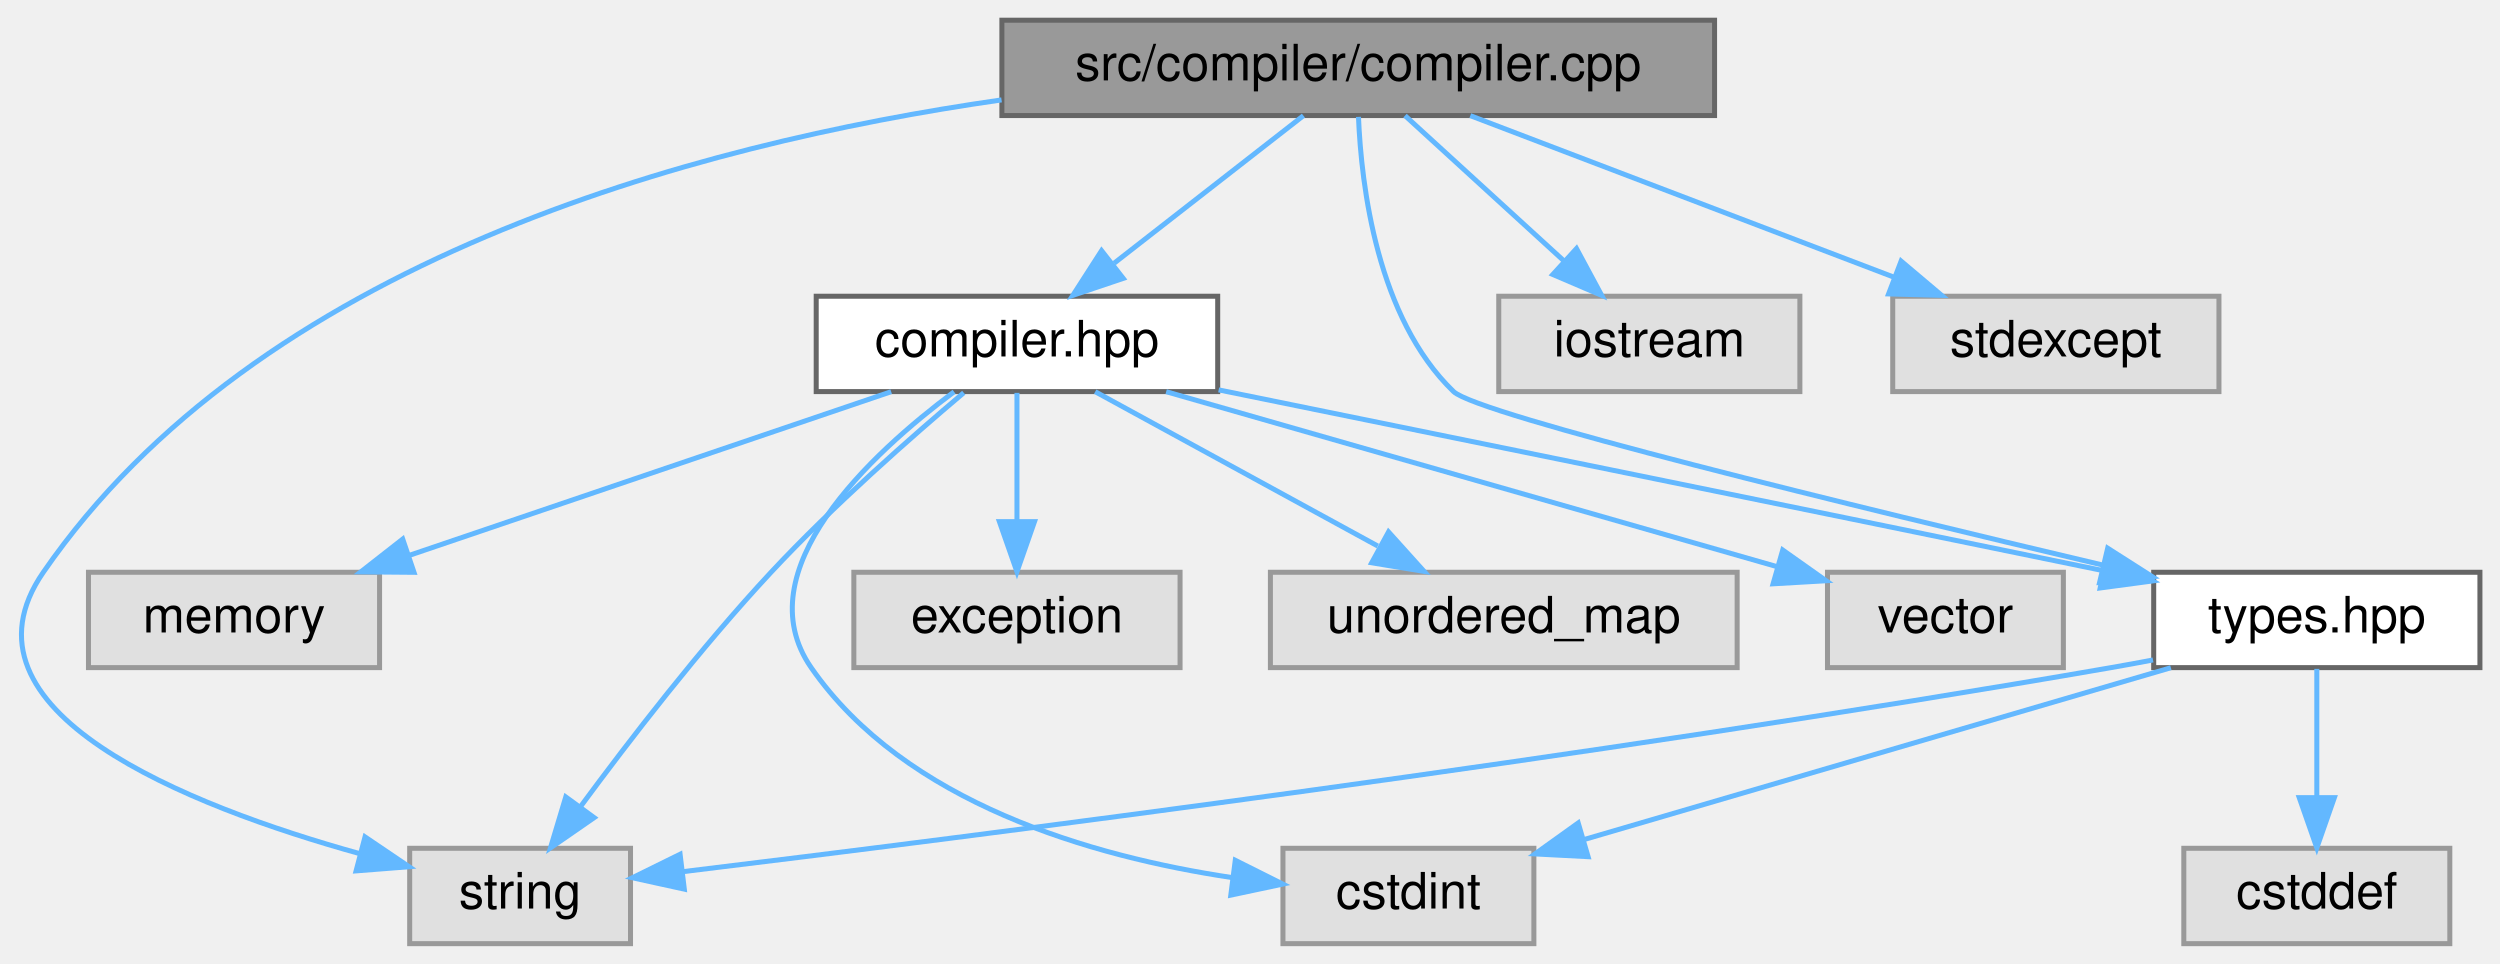
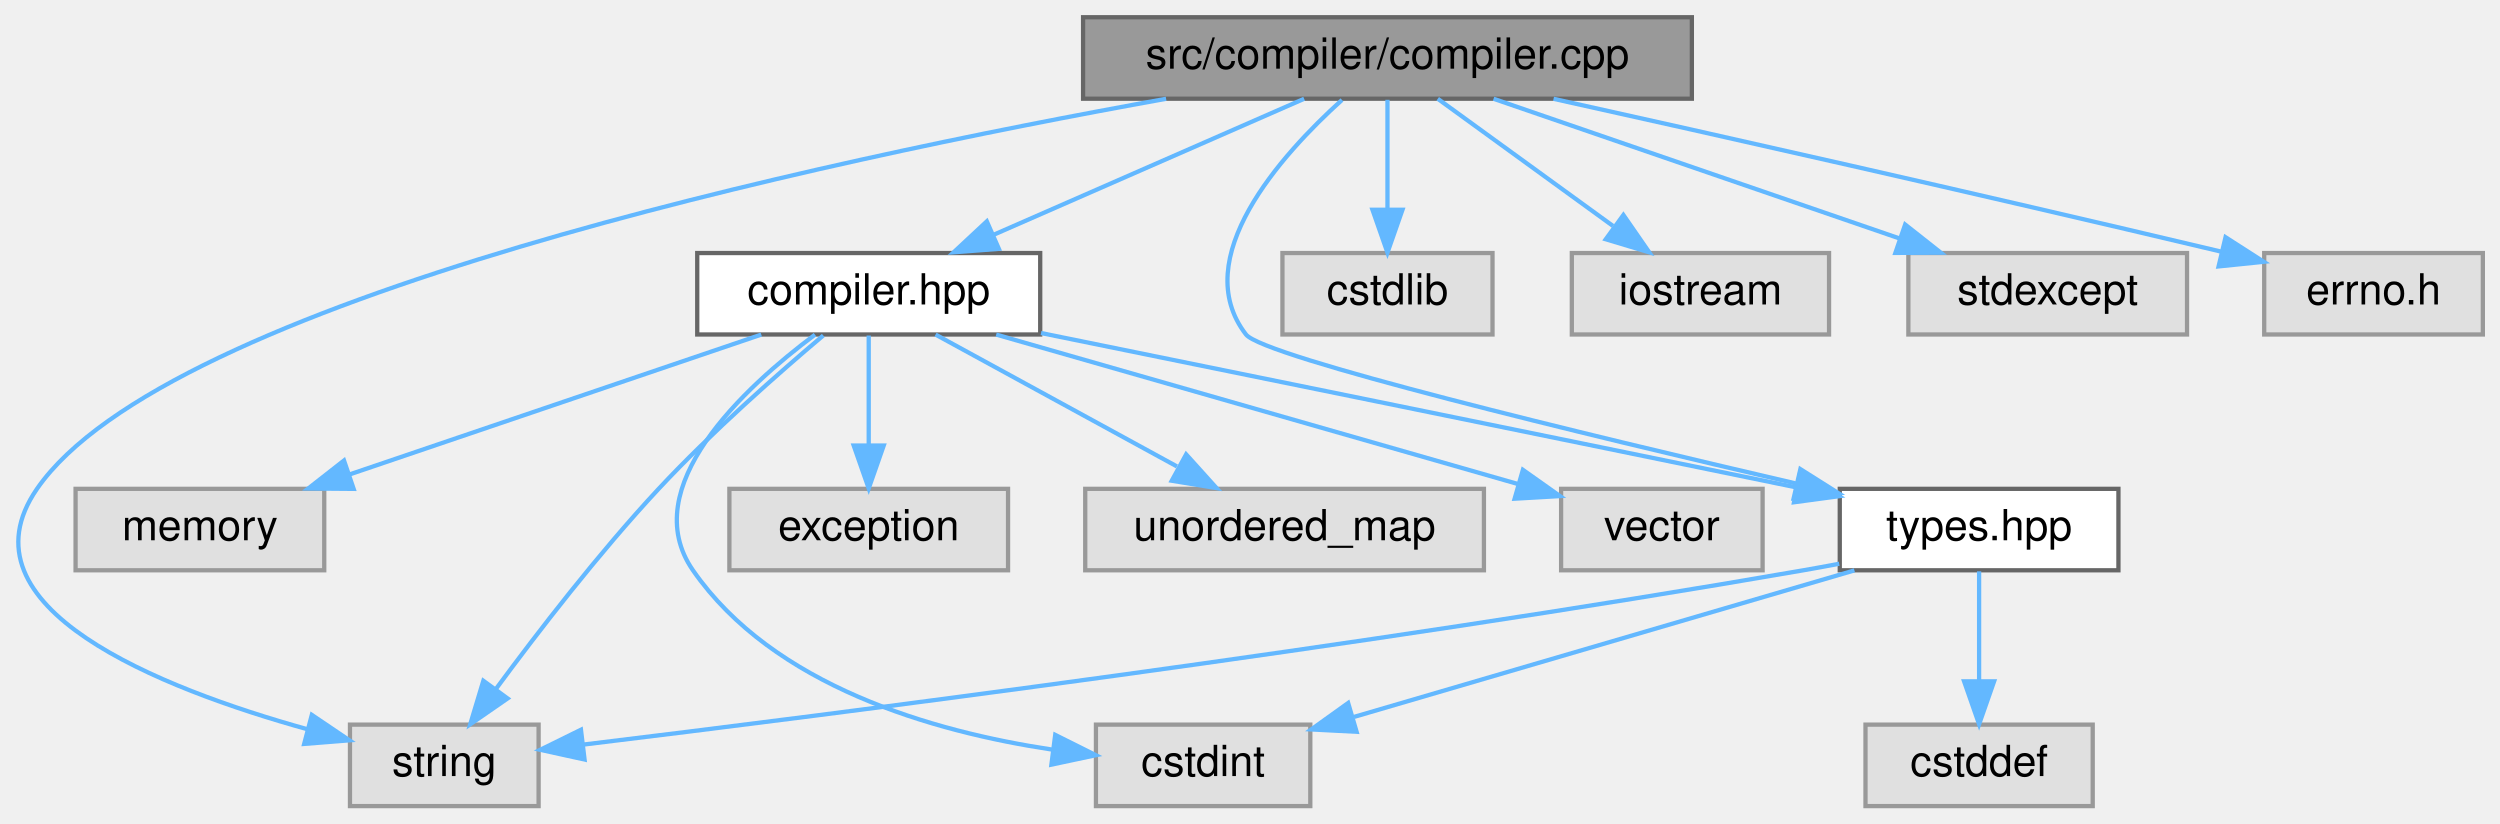
- <svg xmlns="http://www.w3.org/2000/svg" xmlns:xlink="http://www.w3.org/1999/xlink" width="498pt" height="192pt" viewBox="0.00 0.00 498.13 192.00">
+ <svg xmlns="http://www.w3.org/2000/svg" xmlns:xlink="http://www.w3.org/1999/xlink" width="583pt" height="192pt" viewBox="0.00 0.00 583.13 192.00">
  <g id="graph0" class="graph" transform="scale(1 1) rotate(0) translate(4 188)">
    <g id="Node000001" class="node">
      <g id="a_Node000001">
        <a xlink:title=" ">
-           <polygon fill="#999999" stroke="#666666" points="337.63,-184 195.63,-184 195.63,-165 337.63,-165 337.63,-184" />
-           <text text-anchor="middle" x="266.63" y="-172" font-family="Helvetica,sans-Serif" font-size="10.00">src/compiler/compiler.cpp</text>
+           <polygon fill="#999999" stroke="#666666" points="390.63,-184 248.63,-184 248.63,-165 390.63,-165 390.63,-184" />
+           <text text-anchor="middle" x="319.63" y="-172" font-family="Helvetica,sans-Serif" font-size="10.00">src/compiler/compiler.cpp</text>
        </a>
      </g>
    </g>
    <g id="Node000002" class="node">
      <g id="a_Node000002">
        <a xlink:href="compiler_8hpp.html" target="_top" xlink:title=" ">
          <polygon fill="white" stroke="#666666" points="238.63,-129 158.63,-129 158.63,-110 238.63,-110 238.63,-129" />
          <text text-anchor="middle" x="198.63" y="-117" font-family="Helvetica,sans-Serif" font-size="10.00">compiler.hpp</text>
        </a>
      </g>
    </g>
    <g id="edge1_Node000001_Node000002" class="edge">
      <g id="a_edge1_Node000001_Node000002">
        <a xlink:title=" ">
-           <path fill="none" stroke="#63b8ff" d="M255.71,-164.98C245.56,-157.07 230.21,-145.11 217.99,-135.58" />
-           <polygon fill="#63b8ff" stroke="#63b8ff" points="219.8,-132.56 209.76,-129.17 215.49,-138.08 219.8,-132.56" />
+           <path fill="none" stroke="#63b8ff" d="M300.19,-164.98C280.64,-156.42 250.25,-143.11 227.81,-133.28" />
+           <polygon fill="#63b8ff" stroke="#63b8ff" points="228.99,-129.98 218.43,-129.17 226.18,-136.39 228.99,-129.98" />
        </a>
      </g>
    </g>
    <g id="Node000003" class="node">
      <g id="a_Node000003">
        <a xlink:href="types_8hpp.html" target="_top" xlink:title=" ">
          <polygon fill="white" stroke="#666666" points="490.13,-74 425.13,-74 425.13,-55 490.13,-55 490.13,-74" />
          <text text-anchor="middle" x="457.63" y="-62" font-family="Helvetica,sans-Serif" font-size="10.00">types.hpp</text>
        </a>
      </g>
    </g>
    <g id="edge12_Node000001_Node000003" class="edge">
      <g id="a_edge12_Node000001_Node000003">
        <a xlink:title=" ">
-           <path fill="none" stroke="#63b8ff" d="M266.68,-164.74C267.24,-151.07 270.38,-124.69 285.63,-110 290.39,-105.42 365.71,-87.06 415.09,-75.41" />
-           <polygon fill="#63b8ff" stroke="#63b8ff" points="415.96,-78.8 424.89,-73.1 414.35,-71.98 415.96,-78.8" />
+           <path fill="none" stroke="#63b8ff" d="M309.02,-164.71C294.83,-151.9 272.96,-127.69 286.63,-110 290.65,-104.81 365.77,-86.66 415.1,-75.2" />
+           <polygon fill="#63b8ff" stroke="#63b8ff" points="415.94,-78.6 424.9,-72.94 414.37,-71.78 415.94,-78.6" />
        </a>
      </g>
    </g>
    <g id="Node000006" class="node">
      <g id="a_Node000006">
        <a xlink:title=" ">
          <polygon fill="#e0e0e0" stroke="#999999" points="121.63,-19 77.63,-19 77.63,0 121.63,0 121.63,-19" />
          <text text-anchor="middle" x="99.63" y="-7" font-family="Helvetica,sans-Serif" font-size="10.00">string</text>
        </a>
      </g>
    </g>
-     <g id="edge15_Node000001_Node000006" class="edge">
-       <g id="a_edge15_Node000001_Node000006">
-         <a xlink:title=" ">
-           <path fill="none" stroke="#63b8ff" d="M195.56,-168.12C133.63,-159.23 47.25,-135.78 4.63,-74 -14.44,-46.36 33.26,-27.51 67.75,-17.91" />
-           <polygon fill="#63b8ff" stroke="#63b8ff" points="68.73,-21.27 77.51,-15.33 66.95,-14.5 68.73,-21.27" />
+     <g id="edge16_Node000001_Node000006" class="edge">
+       <g id="a_edge16_Node000001_Node000006">
+         <a xlink:title=" ">
+           <path fill="none" stroke="#63b8ff" d="M268,-164.98C186.67,-150.36 34.85,-117.78 4.63,-74 -14.44,-46.36 33.25,-27.51 67.75,-17.91" />
+           <polygon fill="#63b8ff" stroke="#63b8ff" points="68.73,-21.27 77.51,-15.34 66.95,-14.5 68.73,-21.27" />
        </a>
      </g>
    </g>
    <g id="Node000011" class="node">
      <g id="a_Node000011">
        <a xlink:title=" ">
-           <polygon fill="#e0e0e0" stroke="#999999" points="354.63,-129 294.63,-129 294.63,-110 354.63,-110 354.63,-129" />
-           <text text-anchor="middle" x="324.63" y="-117" font-family="Helvetica,sans-Serif" font-size="10.00">iostream</text>
+           <polygon fill="#e0e0e0" stroke="#999999" points="344.13,-129 295.13,-129 295.13,-110 344.13,-110 344.13,-129" />
+           <text text-anchor="middle" x="319.63" y="-117" font-family="Helvetica,sans-Serif" font-size="10.00">cstdlib</text>
        </a>
      </g>
    </g>
    <g id="edge13_Node000001_Node000011" class="edge">
      <g id="a_edge13_Node000001_Node000011">
        <a xlink:title=" ">
-           <path fill="none" stroke="#63b8ff" d="M275.95,-164.98C284.44,-157.23 297.19,-145.58 307.51,-136.14" />
-           <polygon fill="#63b8ff" stroke="#63b8ff" points="310.12,-138.5 315.14,-129.17 305.4,-133.33 310.12,-138.5" />
+           <path fill="none" stroke="#63b8ff" d="M319.63,-164.75C319.63,-157.8 319.63,-147.85 319.63,-139.13" />
+           <polygon fill="#63b8ff" stroke="#63b8ff" points="323.13,-139.09 319.63,-129.09 316.13,-139.09 323.13,-139.09" />
        </a>
      </g>
    </g>
    <g id="Node000012" class="node">
      <g id="a_Node000012">
        <a xlink:title=" ">
-           <polygon fill="#e0e0e0" stroke="#999999" points="438.13,-129 373.13,-129 373.13,-110 438.13,-110 438.13,-129" />
-           <text text-anchor="middle" x="405.63" y="-117" font-family="Helvetica,sans-Serif" font-size="10.00">stdexcept</text>
+           <polygon fill="#e0e0e0" stroke="#999999" points="422.63,-129 362.63,-129 362.63,-110 422.63,-110 422.63,-129" />
+           <text text-anchor="middle" x="392.63" y="-117" font-family="Helvetica,sans-Serif" font-size="10.00">iostream</text>
        </a>
      </g>
    </g>
    <g id="edge14_Node000001_Node000012" class="edge">
      <g id="a_edge14_Node000001_Node000012">
        <a xlink:title=" ">
-           <path fill="none" stroke="#63b8ff" d="M288.96,-164.98C311.83,-156.27 347.59,-142.63 373.49,-132.75" />
-           <polygon fill="#63b8ff" stroke="#63b8ff" points="374.8,-136 382.89,-129.17 372.3,-129.46 374.8,-136" />
+           <path fill="none" stroke="#63b8ff" d="M331.36,-164.98C342.37,-157 359.05,-144.88 372.24,-135.31" />
+           <polygon fill="#63b8ff" stroke="#63b8ff" points="374.66,-137.88 380.69,-129.17 370.54,-132.21 374.66,-137.88" />
+         </a>
+       </g>
+     </g>
+     <g id="Node000013" class="node">
+       <g id="a_Node000013">
+         <a xlink:title=" ">
+           <polygon fill="#e0e0e0" stroke="#999999" points="506.13,-129 441.13,-129 441.13,-110 506.13,-110 506.13,-129" />
+           <text text-anchor="middle" x="473.63" y="-117" font-family="Helvetica,sans-Serif" font-size="10.00">stdexcept</text>
+         </a>
+       </g>
+     </g>
+     <g id="edge15_Node000001_Node000013" class="edge">
+       <g id="a_edge15_Node000001_Node000013">
+         <a xlink:title=" ">
+           <path fill="none" stroke="#63b8ff" d="M344.38,-164.98C370.01,-156.16 410.27,-142.31 439.04,-132.41" />
+           <polygon fill="#63b8ff" stroke="#63b8ff" points="440.38,-135.65 448.7,-129.08 438.1,-129.03 440.38,-135.65" />
+         </a>
+       </g>
+     </g>
+     <g id="Node000014" class="node">
+       <g id="a_Node000014">
+         <a xlink:title=" ">
+           <polygon fill="#e0e0e0" stroke="#999999" points="575.13,-129 524.13,-129 524.13,-110 575.13,-110 575.13,-129" />
+           <text text-anchor="middle" x="549.63" y="-117" font-family="Helvetica,sans-Serif" font-size="10.00">errno.h</text>
+         </a>
+       </g>
+     </g>
+     <g id="edge17_Node000001_Node000014" class="edge">
+       <g id="a_edge17_Node000001_Node000014">
+         <a xlink:title=" ">
+           <path fill="none" stroke="#63b8ff" d="M358.37,-164.97C395.86,-156.65 454.56,-143.47 514.08,-129.33" />
+           <polygon fill="#63b8ff" stroke="#63b8ff" points="515.11,-132.69 524.03,-126.96 513.49,-125.88 515.11,-132.69" />
        </a>
      </g>
    </g>
    <g id="edge2_Node000002_Node000003" class="edge">
      <g id="a_edge2_Node000002_Node000003">
        <a xlink:title=" ">
          <path fill="none" stroke="#63b8ff" d="M238.82,-110.34C280.52,-101.85 347.89,-88.13 415.06,-74.32" />
          <polygon fill="#63b8ff" stroke="#63b8ff" points="415.87,-77.73 424.96,-72.28 414.46,-70.87 415.87,-77.73" />
        </a>
      </g>
    </g>
    <g id="Node000005" class="node">
      <g id="a_Node000005">
        <a xlink:title=" ">
          <polygon fill="#e0e0e0" stroke="#999999" points="301.63,-19 251.63,-19 251.63,0 301.63,0 301.63,-19" />
          <text text-anchor="middle" x="276.63" y="-7" font-family="Helvetica,sans-Serif" font-size="10.00">cstdint</text>
        </a>
      </g>
    </g>
    <g id="edge6_Node000002_Node000005" class="edge">
      <g id="a_edge6_Node000002_Node000005">
        <a xlink:title=" ">
-           <path fill="none" stroke="#63b8ff" d="M186.1,-109.96C169.62,-97.66 144.24,-74.3 157.63,-55 176.36,-28 213.59,-17.36 241.44,-13.17" />
+           <path fill="none" stroke="#63b8ff" d="M186.1,-109.96C169.63,-97.66 144.25,-74.3 157.63,-55 176.36,-28 213.59,-17.36 241.45,-13.17" />
          <polygon fill="#63b8ff" stroke="#63b8ff" points="242.13,-16.61 251.6,-11.87 241.24,-9.67 242.13,-16.61" />
        </a>
      </g>
    </g>
    <g id="edge8_Node000002_Node000006" class="edge">
      <g id="a_edge8_Node000002_Node000006">
        <a xlink:title=" ">
          <path fill="none" stroke="#63b8ff" d="M188.03,-109.77C177.78,-101.12 162.01,-87.28 149.63,-74 135.64,-58.99 121.32,-40.4 111.61,-27.23" />
-           <polygon fill="#63b8ff" stroke="#63b8ff" points="114.39,-25.11 105.68,-19.08 108.73,-29.23 114.39,-25.11" />
+           <polygon fill="#63b8ff" stroke="#63b8ff" points="114.4,-25.11 105.68,-19.08 108.74,-29.23 114.4,-25.11" />
        </a>
      </g>
    </g>
    <g id="Node000007" class="node">
      <g id="a_Node000007">
        <a xlink:title=" ">
          <polygon fill="#e0e0e0" stroke="#999999" points="231.13,-74 166.13,-74 166.13,-55 231.13,-55 231.13,-74" />
          <text text-anchor="middle" x="198.63" y="-62" font-family="Helvetica,sans-Serif" font-size="10.00">exception</text>
        </a>
      </g>
    </g>
    <g id="edge7_Node000002_Node000007" class="edge">
      <g id="a_edge7_Node000002_Node000007">
        <a xlink:title=" ">
          <path fill="none" stroke="#63b8ff" d="M198.63,-109.75C198.63,-102.8 198.63,-92.85 198.63,-84.13" />
          <polygon fill="#63b8ff" stroke="#63b8ff" points="202.13,-84.09 198.63,-74.09 195.13,-84.09 202.13,-84.09" />
        </a>
      </g>
    </g>
    <g id="Node000008" class="node">
      <g id="a_Node000008">
        <a xlink:title=" ">
          <polygon fill="#e0e0e0" stroke="#999999" points="342.13,-74 249.13,-74 249.13,-55 342.13,-55 342.13,-74" />
          <text text-anchor="middle" x="295.63" y="-62" font-family="Helvetica,sans-Serif" font-size="10.00">unordered_map</text>
        </a>
      </g>
    </g>
    <g id="edge9_Node000002_Node000008" class="edge">
      <g id="a_edge9_Node000002_Node000008">
        <a xlink:title=" ">
          <path fill="none" stroke="#63b8ff" d="M214.22,-109.98C229.4,-101.69 252.73,-88.94 270.53,-79.22" />
-           <polygon fill="#63b8ff" stroke="#63b8ff" points="272.67,-82.04 279.76,-74.17 269.31,-75.89 272.67,-82.04" />
+           <polygon fill="#63b8ff" stroke="#63b8ff" points="272.67,-82.04 279.77,-74.17 269.31,-75.89 272.67,-82.04" />
        </a>
      </g>
    </g>
    <g id="Node000009" class="node">
      <g id="a_Node000009">
        <a xlink:title=" ">
          <polygon fill="#e0e0e0" stroke="#999999" points="407.13,-74 360.13,-74 360.13,-55 407.13,-55 407.13,-74" />
          <text text-anchor="middle" x="383.63" y="-62" font-family="Helvetica,sans-Serif" font-size="10.00">vector</text>
        </a>
      </g>
    </g>
    <g id="edge10_Node000002_Node000009" class="edge">
      <g id="a_edge10_Node000002_Node000009">
        <a xlink:title=" ">
-           <path fill="none" stroke="#63b8ff" d="M228.36,-109.98C261.64,-100.45 315.44,-85.03 350.17,-75.09" />
-           <polygon fill="#63b8ff" stroke="#63b8ff" points="351.21,-78.43 359.86,-72.31 349.29,-71.7 351.21,-78.43" />
+           <path fill="none" stroke="#63b8ff" d="M228.36,-109.98C261.64,-100.45 315.45,-85.03 350.18,-75.09" />
+           <polygon fill="#63b8ff" stroke="#63b8ff" points="351.22,-78.43 359.87,-72.31 349.29,-71.7 351.22,-78.43" />
        </a>
      </g>
    </g>
    <g id="Node000010" class="node">
      <g id="a_Node000010">
        <a xlink:title=" ">
          <polygon fill="#e0e0e0" stroke="#999999" points="71.63,-74 13.63,-74 13.63,-55 71.63,-55 71.63,-74" />
          <text text-anchor="middle" x="42.63" y="-62" font-family="Helvetica,sans-Serif" font-size="10.00">memory</text>
        </a>
      </g>
    </g>
    <g id="edge11_Node000002_Node000010" class="edge">
      <g id="a_edge11_Node000002_Node000010">
        <a xlink:title=" ">
-           <path fill="none" stroke="#63b8ff" d="M173.57,-109.98C147.6,-101.16 106.82,-87.31 77.67,-77.41" />
+           <path fill="none" stroke="#63b8ff" d="M173.57,-109.98C147.61,-101.16 106.83,-87.31 77.68,-77.41" />
          <polygon fill="#63b8ff" stroke="#63b8ff" points="78.49,-73.99 67.89,-74.08 76.24,-80.61 78.49,-73.99" />
        </a>
      </g>
    </g>
    <g id="Node000004" class="node">
      <g id="a_Node000004">
        <a xlink:title=" ">
          <polygon fill="#e0e0e0" stroke="#999999" points="484.13,-19 431.13,-19 431.13,0 484.13,0 484.13,-19" />
          <text text-anchor="middle" x="457.63" y="-7" font-family="Helvetica,sans-Serif" font-size="10.00">cstddef</text>
        </a>
      </g>
    </g>
    <g id="edge3_Node000003_Node000004" class="edge">
      <g id="a_edge3_Node000003_Node000004">
        <a xlink:title=" ">
          <path fill="none" stroke="#63b8ff" d="M457.63,-54.75C457.63,-47.8 457.63,-37.85 457.63,-29.13" />
          <polygon fill="#63b8ff" stroke="#63b8ff" points="461.13,-29.09 457.63,-19.09 454.13,-29.09 461.13,-29.09" />
        </a>
      </g>
    </g>
    <g id="edge4_Node000003_Node000005" class="edge">
      <g id="a_edge4_Node000003_Node000005">
        <a xlink:title=" ">
-           <path fill="none" stroke="#63b8ff" d="M428.55,-54.98C396.76,-45.68 345.84,-30.76 311.82,-20.8" />
+           <path fill="none" stroke="#63b8ff" d="M428.55,-54.98C396.77,-45.68 345.84,-30.76 311.82,-20.8" />
          <polygon fill="#63b8ff" stroke="#63b8ff" points="312.43,-17.33 301.85,-17.88 310.46,-24.05 312.43,-17.33" />
        </a>
      </g>
    </g>
    <g id="edge5_Node000003_Node000006" class="edge">
      <g id="a_edge5_Node000003_Node000006">
        <a xlink:title=" ">
-           <path fill="none" stroke="#63b8ff" d="M424.99,-56.53C422.17,-55.99 419.35,-55.47 416.63,-55 313.02,-37.01 189.39,-21.3 131.94,-14.33" />
+           <path fill="none" stroke="#63b8ff" d="M425,-56.53C422.17,-55.99 419.36,-55.47 416.63,-55 313.03,-37.01 189.39,-21.3 131.94,-14.33" />
          <polygon fill="#63b8ff" stroke="#63b8ff" points="132.35,-10.86 122,-13.13 131.51,-17.81 132.35,-10.86" />
        </a>
      </g>
    </g>
  </g>
</svg>
